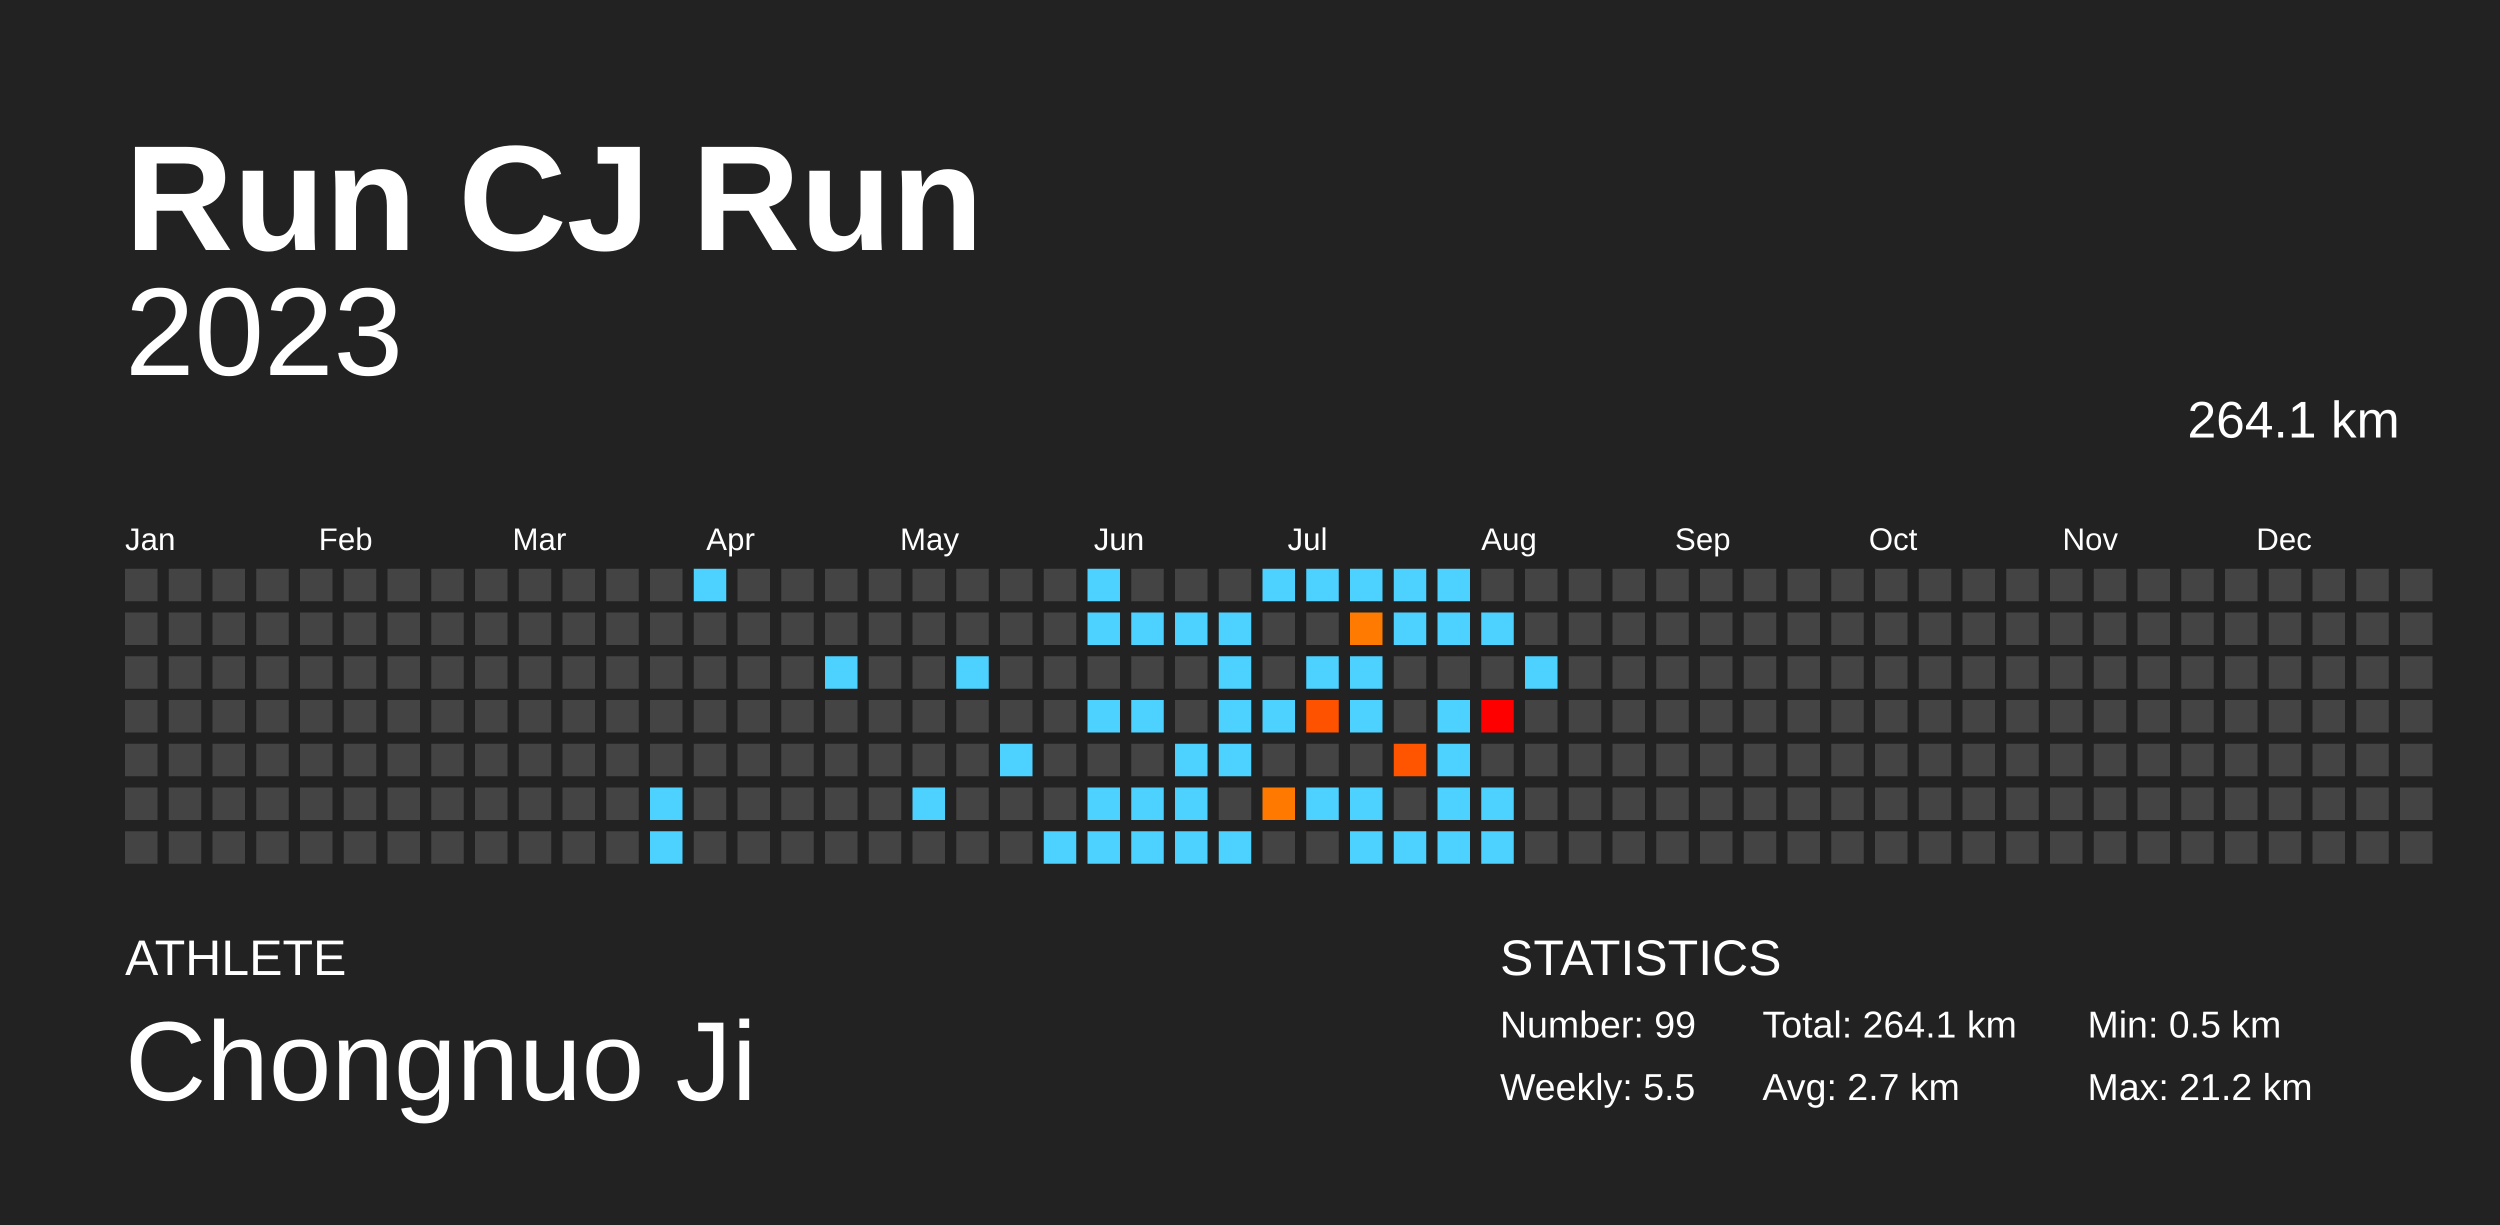
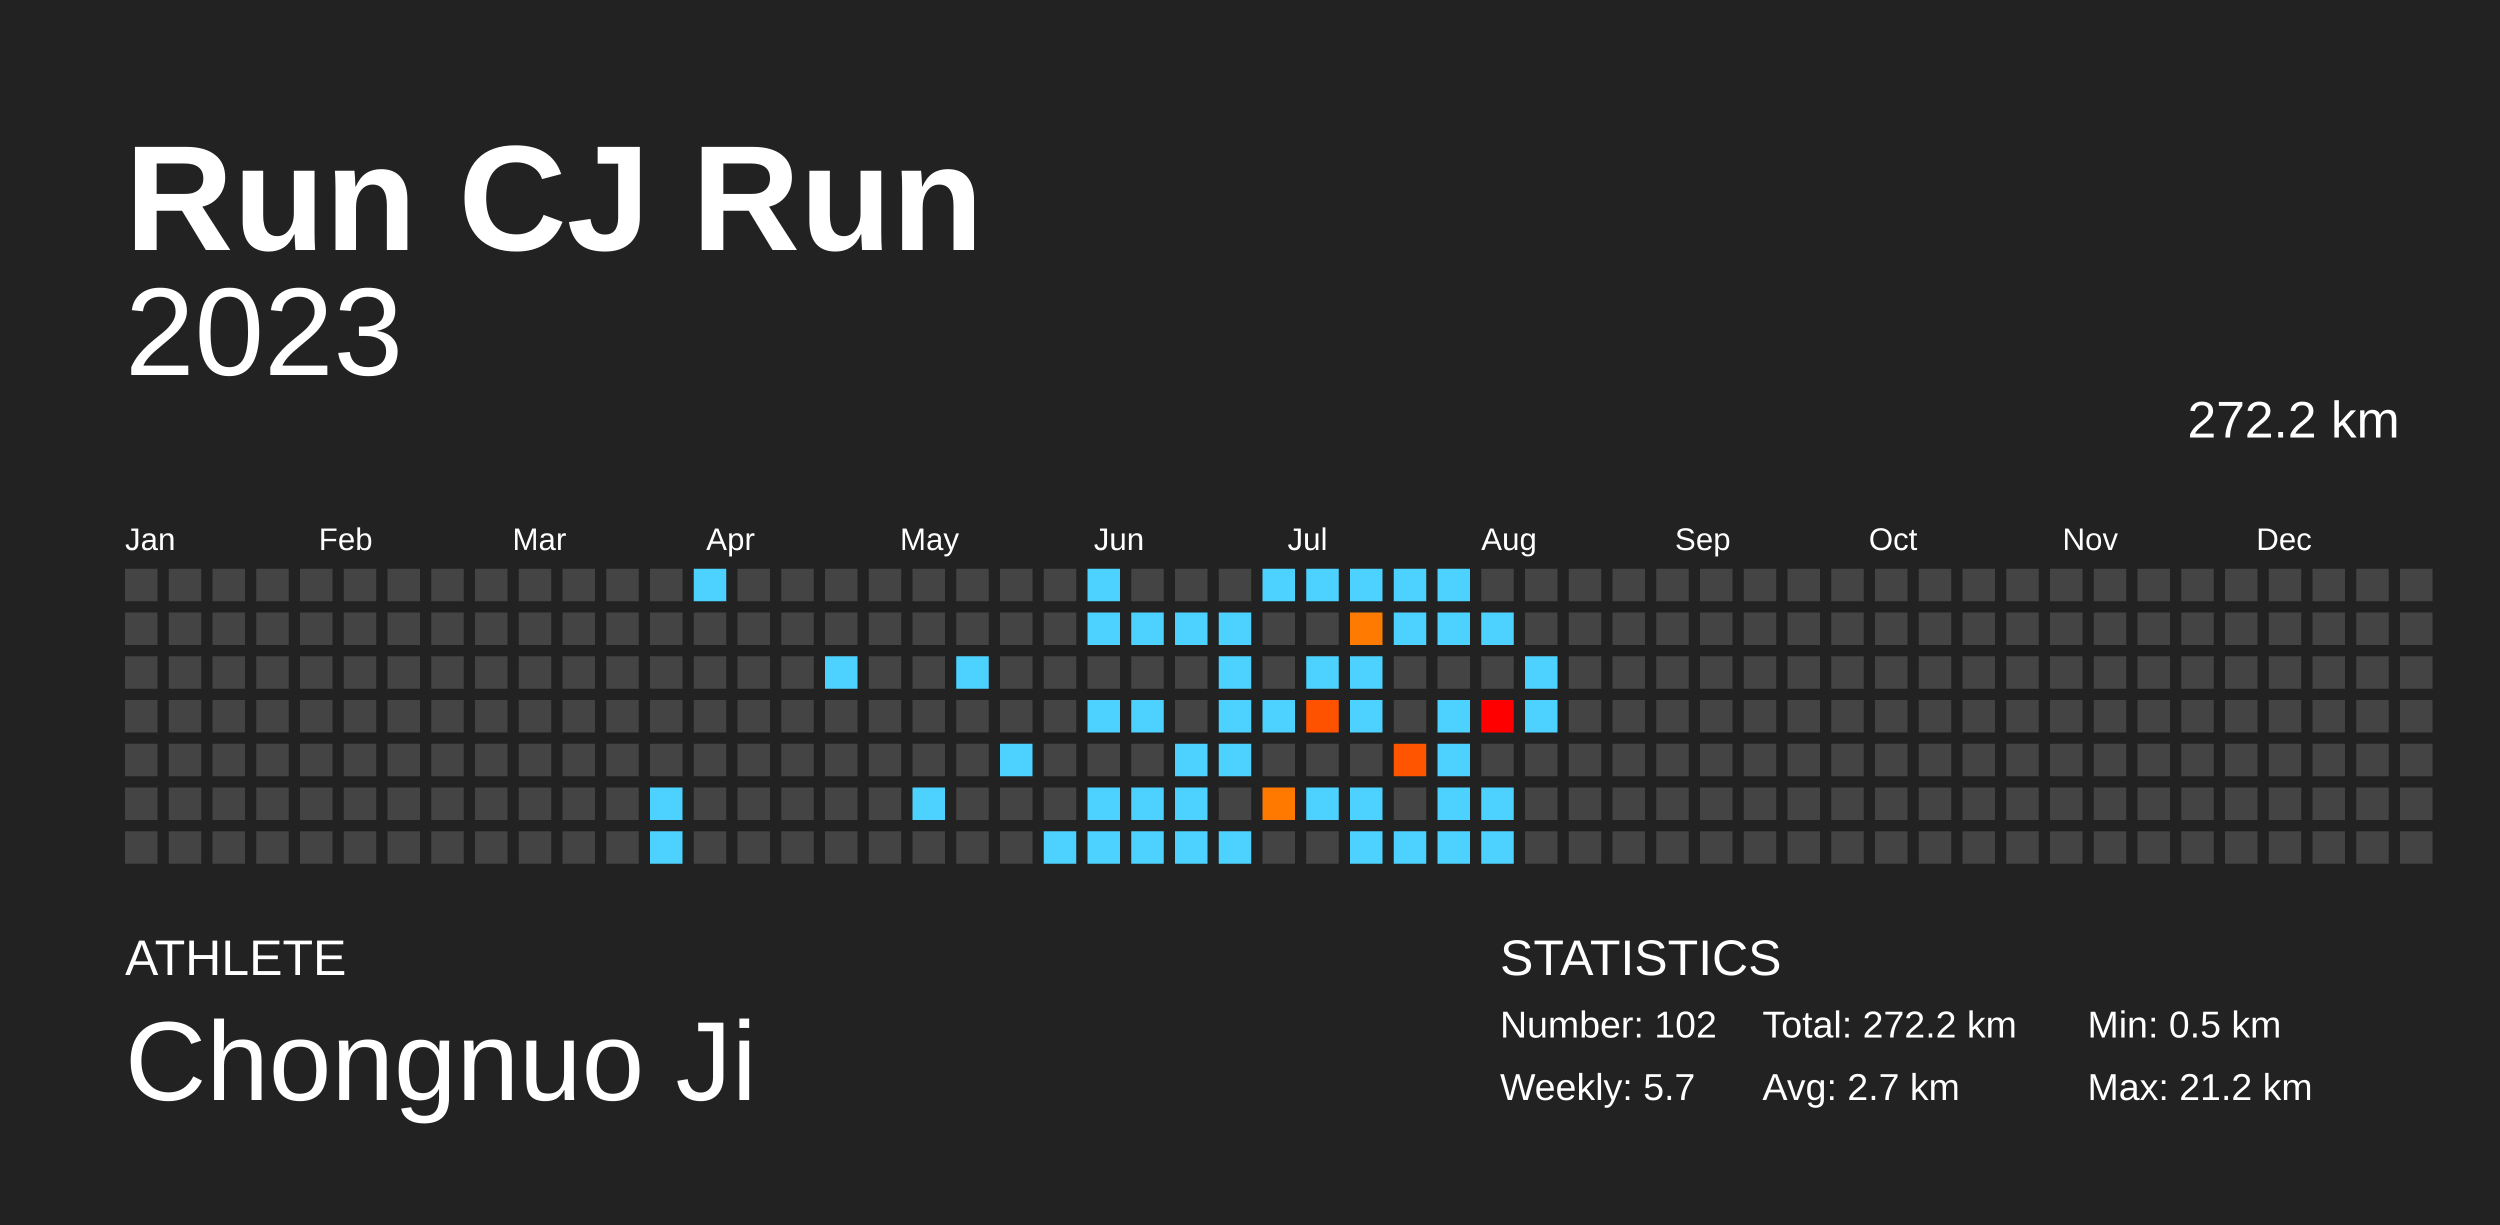
<svg xmlns="http://www.w3.org/2000/svg" baseProfile="full" height="98mm" version="1.1" viewBox="0,0,200,98" width="200mm">
  <defs />
  <rect fill="#222222" height="98" width="200" x="0" y="0" />
  <text fill="#FFFFFF" style="font-size:12px; font-family:Arial; font-weight:bold;" x="10" y="20">Run CJ Run</text>
  <text fill="#FFFFFF" style="font-size:4px; font-family:Arial" x="10" y="78">ATHLETE</text>
  <text fill="#FFFFFF" style="font-size:9px; font-family:Arial" x="10" y="88">Chongnuo Ji</text>
  <text fill="#FFFFFF" style="font-size:4px; font-family:Arial" x="120" y="78">STATISTICS</text>
-   <text fill="#FFFFFF" style="font-size:3px; font-family:Arial" x="120" y="83">Number: 99</text>
-   <text fill="#FFFFFF" style="font-size:3px; font-family:Arial" x="120" y="88">Weekly: 5.5</text>
-   <text fill="#FFFFFF" style="font-size:3px; font-family:Arial" x="141" y="83">Total: 264.1 km</text>
+   <text fill="#FFFFFF" style="font-size:3px; font-family:Arial" x="120" y="83">Number: 102</text>
+   <text fill="#FFFFFF" style="font-size:3px; font-family:Arial" x="120" y="88">Weekly: 5.7</text>
+   <text fill="#FFFFFF" style="font-size:3px; font-family:Arial" x="141" y="83">Total: 272.2 km</text>
  <text fill="#FFFFFF" style="font-size:3px; font-family:Arial" x="141" y="88">Avg: 2.7 km</text>
  <text fill="#FFFFFF" style="font-size:3px; font-family:Arial" x="167" y="83">Min: 0.5 km</text>
  <text fill="#FFFFFF" style="font-size:3px; font-family:Arial" x="167" y="88">Max: 21.2 km</text>
  <text alignment-baseline="hanging" fill="#FFFFFF" style="font-size:10.0px; font-family:Arial;" x="10" y="30">2023</text>
-   <text alignment-baseline="hanging" fill="#FFFFFF" style="font-size:4.125px; font-family:Arial;" x="175" y="35">264.1 km</text>
+   <text alignment-baseline="hanging" fill="#FFFFFF" style="font-size:4.125px; font-family:Arial;" x="175" y="35">272.2 km</text>
  <text fill="#FFFFFF" style="font-size:2.5px; font-family:Arial" x="10.0" y="44">Jan</text>
  <text fill="#FFFFFF" style="font-size:2.5px; font-family:Arial" x="25.5" y="44">Feb</text>
  <text fill="#FFFFFF" style="font-size:2.5px; font-family:Arial" x="41.0" y="44">Mar</text>
  <text fill="#FFFFFF" style="font-size:2.5px; font-family:Arial" x="56.5" y="44">Apr</text>
  <text fill="#FFFFFF" style="font-size:2.5px; font-family:Arial" x="72.0" y="44">May</text>
  <text fill="#FFFFFF" style="font-size:2.5px; font-family:Arial" x="87.5" y="44">Jun</text>
  <text fill="#FFFFFF" style="font-size:2.5px; font-family:Arial" x="103.0" y="44">Jul</text>
  <text fill="#FFFFFF" style="font-size:2.5px; font-family:Arial" x="118.5" y="44">Aug</text>
  <text fill="#FFFFFF" style="font-size:2.5px; font-family:Arial" x="134.0" y="44">Sep</text>
  <text fill="#FFFFFF" style="font-size:2.5px; font-family:Arial" x="149.5" y="44">Oct</text>
  <text fill="#FFFFFF" style="font-size:2.5px; font-family:Arial" x="165.0" y="44">Nov</text>
  <text fill="#FFFFFF" style="font-size:2.5px; font-family:Arial" x="180.5" y="44">Dec</text>
  <rect fill="#444444" height="2.6" width="2.6" x="10.0" y="45.5" />
  <rect fill="#444444" height="2.6" width="2.6" x="10.0" y="49.0" />
  <rect fill="#444444" height="2.6" width="2.6" x="10.0" y="52.5" />
  <rect fill="#444444" height="2.6" width="2.6" x="10.0" y="56.0" />
  <rect fill="#444444" height="2.6" width="2.6" x="10.0" y="59.5" />
  <rect fill="#444444" height="2.6" width="2.6" x="10.0" y="63.0" />
  <rect fill="#444444" height="2.6" width="2.6" x="10.0" y="66.5" />
  <rect fill="#444444" height="2.6" width="2.6" x="13.5" y="45.5" />
  <rect fill="#444444" height="2.6" width="2.6" x="13.5" y="49.0" />
  <rect fill="#444444" height="2.6" width="2.6" x="13.5" y="52.5" />
  <rect fill="#444444" height="2.6" width="2.6" x="13.5" y="56.0" />
  <rect fill="#444444" height="2.6" width="2.6" x="13.5" y="59.5" />
  <rect fill="#444444" height="2.6" width="2.6" x="13.5" y="63.0" />
  <rect fill="#444444" height="2.6" width="2.6" x="13.5" y="66.5" />
  <rect fill="#444444" height="2.6" width="2.6" x="17.0" y="45.5" />
  <rect fill="#444444" height="2.6" width="2.6" x="17.0" y="49.0" />
  <rect fill="#444444" height="2.6" width="2.6" x="17.0" y="52.5" />
  <rect fill="#444444" height="2.6" width="2.6" x="17.0" y="56.0" />
  <rect fill="#444444" height="2.6" width="2.6" x="17.0" y="59.5" />
  <rect fill="#444444" height="2.6" width="2.6" x="17.0" y="63.0" />
  <rect fill="#444444" height="2.6" width="2.6" x="17.0" y="66.5" />
  <rect fill="#444444" height="2.6" width="2.6" x="20.5" y="45.5" />
  <rect fill="#444444" height="2.6" width="2.6" x="20.5" y="49.0" />
  <rect fill="#444444" height="2.6" width="2.6" x="20.5" y="52.5" />
  <rect fill="#444444" height="2.6" width="2.6" x="20.5" y="56.0" />
  <rect fill="#444444" height="2.6" width="2.6" x="20.5" y="59.5" />
  <rect fill="#444444" height="2.6" width="2.6" x="20.5" y="63.0" />
  <rect fill="#444444" height="2.6" width="2.6" x="20.5" y="66.5" />
  <rect fill="#444444" height="2.6" width="2.6" x="24.0" y="45.5" />
  <rect fill="#444444" height="2.6" width="2.6" x="24.0" y="49.0" />
  <rect fill="#444444" height="2.6" width="2.6" x="24.0" y="52.5" />
  <rect fill="#444444" height="2.6" width="2.6" x="24.0" y="56.0" />
  <rect fill="#444444" height="2.6" width="2.6" x="24.0" y="59.5" />
  <rect fill="#444444" height="2.6" width="2.6" x="24.0" y="63.0" />
  <rect fill="#444444" height="2.6" width="2.6" x="24.0" y="66.5" />
  <rect fill="#444444" height="2.6" width="2.6" x="27.5" y="45.5" />
  <rect fill="#444444" height="2.6" width="2.6" x="27.5" y="49.0" />
  <rect fill="#444444" height="2.6" width="2.6" x="27.5" y="52.5" />
  <rect fill="#444444" height="2.6" width="2.6" x="27.5" y="56.0" />
  <rect fill="#444444" height="2.6" width="2.6" x="27.5" y="59.5" />
  <rect fill="#444444" height="2.6" width="2.6" x="27.5" y="63.0" />
  <rect fill="#444444" height="2.6" width="2.6" x="27.5" y="66.5" />
  <rect fill="#444444" height="2.6" width="2.6" x="31.0" y="45.5" />
  <rect fill="#444444" height="2.6" width="2.6" x="31.0" y="49.0" />
  <rect fill="#444444" height="2.6" width="2.6" x="31.0" y="52.5" />
  <rect fill="#444444" height="2.6" width="2.6" x="31.0" y="56.0" />
  <rect fill="#444444" height="2.6" width="2.6" x="31.0" y="59.5" />
  <rect fill="#444444" height="2.6" width="2.6" x="31.0" y="63.0" />
  <rect fill="#444444" height="2.6" width="2.6" x="31.0" y="66.5" />
  <rect fill="#444444" height="2.6" width="2.6" x="34.5" y="45.5" />
  <rect fill="#444444" height="2.6" width="2.6" x="34.5" y="49.0" />
  <rect fill="#444444" height="2.6" width="2.6" x="34.5" y="52.5" />
  <rect fill="#444444" height="2.6" width="2.6" x="34.5" y="56.0" />
  <rect fill="#444444" height="2.6" width="2.6" x="34.5" y="59.5" />
  <rect fill="#444444" height="2.6" width="2.6" x="34.5" y="63.0" />
  <rect fill="#444444" height="2.6" width="2.6" x="34.5" y="66.5" />
  <rect fill="#444444" height="2.6" width="2.6" x="38.0" y="45.5" />
  <rect fill="#444444" height="2.6" width="2.6" x="38.0" y="49.0" />
  <rect fill="#444444" height="2.6" width="2.6" x="38.0" y="52.5" />
  <rect fill="#444444" height="2.6" width="2.6" x="38.0" y="56.0" />
  <rect fill="#444444" height="2.6" width="2.6" x="38.0" y="59.5" />
  <rect fill="#444444" height="2.6" width="2.6" x="38.0" y="63.0" />
  <rect fill="#444444" height="2.6" width="2.6" x="38.0" y="66.5" />
  <rect fill="#444444" height="2.6" width="2.6" x="41.5" y="45.5" />
  <rect fill="#444444" height="2.6" width="2.6" x="41.5" y="49.0" />
  <rect fill="#444444" height="2.6" width="2.6" x="41.5" y="52.5" />
  <rect fill="#444444" height="2.6" width="2.6" x="41.5" y="56.0" />
  <rect fill="#444444" height="2.6" width="2.6" x="41.5" y="59.5" />
  <rect fill="#444444" height="2.6" width="2.6" x="41.5" y="63.0" />
  <rect fill="#444444" height="2.6" width="2.6" x="41.5" y="66.5" />
  <rect fill="#444444" height="2.6" width="2.6" x="45.0" y="45.5" />
  <rect fill="#444444" height="2.6" width="2.6" x="45.0" y="49.0" />
  <rect fill="#444444" height="2.6" width="2.6" x="45.0" y="52.5" />
  <rect fill="#444444" height="2.6" width="2.6" x="45.0" y="56.0" />
  <rect fill="#444444" height="2.6" width="2.6" x="45.0" y="59.5" />
  <rect fill="#444444" height="2.6" width="2.6" x="45.0" y="63.0" />
  <rect fill="#444444" height="2.6" width="2.6" x="45.0" y="66.5" />
  <rect fill="#444444" height="2.6" width="2.6" x="48.5" y="45.5" />
  <rect fill="#444444" height="2.6" width="2.6" x="48.5" y="49.0" />
  <rect fill="#444444" height="2.6" width="2.6" x="48.5" y="52.5" />
  <rect fill="#444444" height="2.6" width="2.6" x="48.5" y="56.0" />
  <rect fill="#444444" height="2.6" width="2.6" x="48.5" y="59.5" />
  <rect fill="#444444" height="2.6" width="2.6" x="48.5" y="63.0" />
  <rect fill="#444444" height="2.6" width="2.6" x="48.5" y="66.5" />
  <rect fill="#444444" height="2.6" width="2.6" x="52.0" y="45.5" />
  <rect fill="#444444" height="2.6" width="2.6" x="52.0" y="49.0" />
  <rect fill="#444444" height="2.6" width="2.6" x="52.0" y="52.5" />
  <rect fill="#444444" height="2.6" width="2.6" x="52.0" y="56.0" />
  <rect fill="#444444" height="2.6" width="2.6" x="52.0" y="59.5" />
  <rect fill="#4dd2ff" height="2.6" width="2.6" x="52.0" y="63.0" />
  <rect fill="#4dd2ff" height="2.6" width="2.6" x="52.0" y="66.5" />
  <rect fill="#4dd2ff" height="2.6" width="2.6" x="55.5" y="45.5" />
  <rect fill="#444444" height="2.6" width="2.6" x="55.5" y="49.0" />
  <rect fill="#444444" height="2.6" width="2.6" x="55.5" y="52.5" />
  <rect fill="#444444" height="2.6" width="2.6" x="55.5" y="56.0" />
  <rect fill="#444444" height="2.6" width="2.6" x="55.5" y="59.5" />
  <rect fill="#444444" height="2.6" width="2.6" x="55.5" y="63.0" />
  <rect fill="#444444" height="2.6" width="2.6" x="55.5" y="66.5" />
  <rect fill="#444444" height="2.6" width="2.6" x="59.0" y="45.5" />
  <rect fill="#444444" height="2.6" width="2.6" x="59.0" y="49.0" />
  <rect fill="#444444" height="2.6" width="2.6" x="59.0" y="52.5" />
  <rect fill="#444444" height="2.6" width="2.6" x="59.0" y="56.0" />
  <rect fill="#444444" height="2.6" width="2.6" x="59.0" y="59.5" />
  <rect fill="#444444" height="2.6" width="2.6" x="59.0" y="63.0" />
  <rect fill="#444444" height="2.6" width="2.6" x="59.0" y="66.5" />
  <rect fill="#444444" height="2.6" width="2.6" x="62.5" y="45.5" />
  <rect fill="#444444" height="2.6" width="2.6" x="62.5" y="49.0" />
  <rect fill="#444444" height="2.6" width="2.6" x="62.5" y="52.5" />
  <rect fill="#444444" height="2.6" width="2.6" x="62.5" y="56.0" />
  <rect fill="#444444" height="2.6" width="2.6" x="62.5" y="59.5" />
  <rect fill="#444444" height="2.6" width="2.6" x="62.5" y="63.0" />
  <rect fill="#444444" height="2.6" width="2.6" x="62.5" y="66.5" />
  <rect fill="#444444" height="2.6" width="2.6" x="66.0" y="45.5" />
  <rect fill="#444444" height="2.6" width="2.6" x="66.0" y="49.0" />
  <rect fill="#4dd2ff" height="2.6" width="2.6" x="66.0" y="52.5" />
  <rect fill="#444444" height="2.6" width="2.6" x="66.0" y="56.0" />
  <rect fill="#444444" height="2.6" width="2.6" x="66.0" y="59.5" />
  <rect fill="#444444" height="2.6" width="2.6" x="66.0" y="63.0" />
  <rect fill="#444444" height="2.6" width="2.6" x="66.0" y="66.5" />
  <rect fill="#444444" height="2.6" width="2.6" x="69.5" y="45.5" />
  <rect fill="#444444" height="2.6" width="2.6" x="69.5" y="49.0" />
  <rect fill="#444444" height="2.6" width="2.6" x="69.5" y="52.5" />
  <rect fill="#444444" height="2.6" width="2.6" x="69.5" y="56.0" />
  <rect fill="#444444" height="2.6" width="2.6" x="69.5" y="59.5" />
  <rect fill="#444444" height="2.6" width="2.6" x="69.5" y="63.0" />
  <rect fill="#444444" height="2.6" width="2.6" x="69.5" y="66.5" />
  <rect fill="#444444" height="2.6" width="2.6" x="73.0" y="45.5" />
  <rect fill="#444444" height="2.6" width="2.6" x="73.0" y="49.0" />
  <rect fill="#444444" height="2.6" width="2.6" x="73.0" y="52.5" />
  <rect fill="#444444" height="2.6" width="2.6" x="73.0" y="56.0" />
  <rect fill="#444444" height="2.6" width="2.6" x="73.0" y="59.5" />
  <rect fill="#4dd2ff" height="2.6" width="2.6" x="73.0" y="63.0" />
  <rect fill="#444444" height="2.6" width="2.6" x="73.0" y="66.5" />
  <rect fill="#444444" height="2.6" width="2.6" x="76.5" y="45.5" />
  <rect fill="#444444" height="2.6" width="2.6" x="76.5" y="49.0" />
  <rect fill="#4dd2ff" height="2.6" width="2.6" x="76.5" y="52.5" />
  <rect fill="#444444" height="2.6" width="2.6" x="76.5" y="56.0" />
  <rect fill="#444444" height="2.6" width="2.6" x="76.5" y="59.5" />
  <rect fill="#444444" height="2.6" width="2.6" x="76.5" y="63.0" />
  <rect fill="#444444" height="2.6" width="2.6" x="76.5" y="66.5" />
  <rect fill="#444444" height="2.6" width="2.6" x="80.0" y="45.5" />
  <rect fill="#444444" height="2.6" width="2.6" x="80.0" y="49.0" />
  <rect fill="#444444" height="2.6" width="2.6" x="80.0" y="52.5" />
  <rect fill="#444444" height="2.6" width="2.6" x="80.0" y="56.0" />
  <rect fill="#4dd2ff" height="2.6" width="2.6" x="80.0" y="59.5" />
  <rect fill="#444444" height="2.6" width="2.6" x="80.0" y="63.0" />
  <rect fill="#444444" height="2.6" width="2.6" x="80.0" y="66.5" />
  <rect fill="#444444" height="2.6" width="2.6" x="83.5" y="45.5" />
  <rect fill="#444444" height="2.6" width="2.6" x="83.5" y="49.0" />
  <rect fill="#444444" height="2.6" width="2.6" x="83.5" y="52.5" />
  <rect fill="#444444" height="2.6" width="2.6" x="83.5" y="56.0" />
  <rect fill="#444444" height="2.6" width="2.6" x="83.5" y="59.5" />
  <rect fill="#444444" height="2.6" width="2.6" x="83.5" y="63.0" />
  <rect fill="#4dd2ff" height="2.6" width="2.6" x="83.5" y="66.5" />
  <rect fill="#4dd2ff" height="2.6" width="2.6" x="87.0" y="45.5" />
  <rect fill="#4dd2ff" height="2.6" width="2.6" x="87.0" y="49.0" />
  <rect fill="#444444" height="2.6" width="2.6" x="87.0" y="52.5" />
  <rect fill="#4dd2ff" height="2.6" width="2.6" x="87.0" y="56.0" />
  <rect fill="#444444" height="2.6" width="2.6" x="87.0" y="59.5" />
  <rect fill="#4dd2ff" height="2.6" width="2.6" x="87.0" y="63.0" />
  <rect fill="#4dd2ff" height="2.6" width="2.6" x="87.0" y="66.5" />
  <rect fill="#444444" height="2.6" width="2.6" x="90.5" y="45.5" />
  <rect fill="#4dd2ff" height="2.6" width="2.6" x="90.5" y="49.0" />
  <rect fill="#444444" height="2.6" width="2.6" x="90.5" y="52.5" />
  <rect fill="#4dd2ff" height="2.6" width="2.6" x="90.5" y="56.0" />
  <rect fill="#444444" height="2.6" width="2.6" x="90.5" y="59.5" />
  <rect fill="#4dd2ff" height="2.6" width="2.6" x="90.5" y="63.0" />
  <rect fill="#4dd2ff" height="2.6" width="2.6" x="90.5" y="66.5" />
  <rect fill="#444444" height="2.6" width="2.6" x="94.0" y="45.5" />
  <rect fill="#4dd2ff" height="2.6" width="2.6" x="94.0" y="49.0" />
  <rect fill="#444444" height="2.6" width="2.6" x="94.0" y="52.5" />
  <rect fill="#444444" height="2.6" width="2.6" x="94.0" y="56.0" />
  <rect fill="#4dd2ff" height="2.6" width="2.6" x="94.0" y="59.5" />
  <rect fill="#4dd2ff" height="2.6" width="2.6" x="94.0" y="63.0" />
  <rect fill="#4dd2ff" height="2.6" width="2.6" x="94.0" y="66.5" />
  <rect fill="#444444" height="2.6" width="2.6" x="97.5" y="45.5" />
  <rect fill="#4dd2ff" height="2.6" width="2.6" x="97.5" y="49.0" />
  <rect fill="#4dd2ff" height="2.6" width="2.6" x="97.5" y="52.5" />
  <rect fill="#4dd2ff" height="2.6" width="2.6" x="97.5" y="56.0" />
  <rect fill="#4dd2ff" height="2.6" width="2.6" x="97.5" y="59.5" />
  <rect fill="#444444" height="2.6" width="2.6" x="97.5" y="63.0" />
  <rect fill="#4dd2ff" height="2.6" width="2.6" x="97.5" y="66.5" />
  <rect fill="#4dd2ff" height="2.6" width="2.6" x="101.0" y="45.5" />
  <rect fill="#444444" height="2.6" width="2.6" x="101.0" y="49.0" />
  <rect fill="#444444" height="2.6" width="2.6" x="101.0" y="52.5" />
  <rect fill="#4dd2ff" height="2.6" width="2.6" x="101.0" y="56.0" />
  <rect fill="#444444" height="2.6" width="2.6" x="101.0" y="59.5" />
  <rect fill="#ff7900" height="2.6" width="2.6" x="101.0" y="63.0" />
  <rect fill="#444444" height="2.6" width="2.6" x="101.0" y="66.5" />
  <rect fill="#4dd2ff" height="2.6" width="2.6" x="104.5" y="45.5" />
  <rect fill="#444444" height="2.6" width="2.6" x="104.5" y="49.0" />
  <rect fill="#4dd2ff" height="2.6" width="2.6" x="104.5" y="52.5" />
  <rect fill="#ff5200" height="2.6" width="2.6" x="104.5" y="56.0" />
  <rect fill="#444444" height="2.6" width="2.6" x="104.5" y="59.5" />
  <rect fill="#4dd2ff" height="2.6" width="2.6" x="104.5" y="63.0" />
  <rect fill="#444444" height="2.6" width="2.6" x="104.5" y="66.5" />
  <rect fill="#4dd2ff" height="2.6" width="2.6" x="108.0" y="45.5" />
  <rect fill="#ff7a00" height="2.6" width="2.6" x="108.0" y="49.0" />
  <rect fill="#4dd2ff" height="2.6" width="2.6" x="108.0" y="52.5" />
  <rect fill="#4dd2ff" height="2.6" width="2.6" x="108.0" y="56.0" />
  <rect fill="#444444" height="2.6" width="2.6" x="108.0" y="59.5" />
  <rect fill="#4dd2ff" height="2.6" width="2.6" x="108.0" y="63.0" />
  <rect fill="#4dd2ff" height="2.6" width="2.6" x="108.0" y="66.5" />
  <rect fill="#4dd2ff" height="2.6" width="2.6" x="111.5" y="45.5" />
  <rect fill="#4dd2ff" height="2.6" width="2.6" x="111.5" y="49.0" />
  <rect fill="#444444" height="2.6" width="2.6" x="111.5" y="52.5" />
  <rect fill="#444444" height="2.6" width="2.6" x="111.5" y="56.0" />
  <rect fill="#ff5500" height="2.6" width="2.6" x="111.5" y="59.5" />
  <rect fill="#444444" height="2.6" width="2.6" x="111.5" y="63.0" />
  <rect fill="#4dd2ff" height="2.6" width="2.6" x="111.5" y="66.5" />
  <rect fill="#4dd2ff" height="2.6" width="2.6" x="115.0" y="45.5" />
  <rect fill="#4dd2ff" height="2.6" width="2.6" x="115.0" y="49.0" />
  <rect fill="#444444" height="2.6" width="2.6" x="115.0" y="52.5" />
  <rect fill="#4dd2ff" height="2.6" width="2.6" x="115.0" y="56.0" />
  <rect fill="#4dd2ff" height="2.6" width="2.6" x="115.0" y="59.5" />
  <rect fill="#4dd2ff" height="2.6" width="2.6" x="115.0" y="63.0" />
  <rect fill="#4dd2ff" height="2.6" width="2.6" x="115.0" y="66.5" />
  <rect fill="#444444" height="2.6" width="2.6" x="118.5" y="45.5" />
  <rect fill="#4dd2ff" height="2.6" width="2.6" x="118.5" y="49.0" />
  <rect fill="#444444" height="2.6" width="2.6" x="118.5" y="52.5" />
  <rect fill="red" height="2.6" width="2.6" x="118.5" y="56.0" />
  <rect fill="#444444" height="2.6" width="2.6" x="118.5" y="59.5" />
  <rect fill="#4dd2ff" height="2.6" width="2.6" x="118.5" y="63.0" />
  <rect fill="#4dd2ff" height="2.6" width="2.6" x="118.5" y="66.5" />
  <rect fill="#444444" height="2.6" width="2.6" x="122.0" y="45.5" />
  <rect fill="#444444" height="2.6" width="2.6" x="122.0" y="49.0" />
  <rect fill="#4dd2ff" height="2.6" width="2.6" x="122.0" y="52.5" />
-   <rect fill="#444444" height="2.6" width="2.6" x="122.0" y="56.0" />
+   <rect fill="#4dd2ff" height="2.6" width="2.6" x="122.0" y="56.0" />
  <rect fill="#444444" height="2.6" width="2.6" x="122.0" y="59.5" />
  <rect fill="#444444" height="2.6" width="2.6" x="122.0" y="63.0" />
  <rect fill="#444444" height="2.6" width="2.6" x="122.0" y="66.5" />
  <rect fill="#444444" height="2.6" width="2.6" x="125.5" y="45.5" />
  <rect fill="#444444" height="2.6" width="2.6" x="125.5" y="49.0" />
  <rect fill="#444444" height="2.6" width="2.6" x="125.5" y="52.5" />
  <rect fill="#444444" height="2.6" width="2.6" x="125.5" y="56.0" />
  <rect fill="#444444" height="2.6" width="2.6" x="125.5" y="59.5" />
  <rect fill="#444444" height="2.6" width="2.6" x="125.5" y="63.0" />
  <rect fill="#444444" height="2.6" width="2.6" x="125.5" y="66.5" />
  <rect fill="#444444" height="2.6" width="2.6" x="129.0" y="45.5" />
  <rect fill="#444444" height="2.6" width="2.6" x="129.0" y="49.0" />
  <rect fill="#444444" height="2.6" width="2.6" x="129.0" y="52.5" />
  <rect fill="#444444" height="2.6" width="2.6" x="129.0" y="56.0" />
  <rect fill="#444444" height="2.6" width="2.6" x="129.0" y="59.5" />
  <rect fill="#444444" height="2.6" width="2.6" x="129.0" y="63.0" />
  <rect fill="#444444" height="2.6" width="2.6" x="129.0" y="66.5" />
  <rect fill="#444444" height="2.6" width="2.6" x="132.5" y="45.5" />
  <rect fill="#444444" height="2.6" width="2.6" x="132.5" y="49.0" />
  <rect fill="#444444" height="2.6" width="2.6" x="132.5" y="52.5" />
  <rect fill="#444444" height="2.6" width="2.6" x="132.5" y="56.0" />
  <rect fill="#444444" height="2.6" width="2.6" x="132.5" y="59.5" />
  <rect fill="#444444" height="2.6" width="2.6" x="132.5" y="63.0" />
  <rect fill="#444444" height="2.6" width="2.6" x="132.5" y="66.5" />
  <rect fill="#444444" height="2.6" width="2.6" x="136.0" y="45.5" />
  <rect fill="#444444" height="2.6" width="2.6" x="136.0" y="49.0" />
  <rect fill="#444444" height="2.6" width="2.6" x="136.0" y="52.5" />
  <rect fill="#444444" height="2.6" width="2.6" x="136.0" y="56.0" />
  <rect fill="#444444" height="2.6" width="2.6" x="136.0" y="59.5" />
  <rect fill="#444444" height="2.6" width="2.6" x="136.0" y="63.0" />
  <rect fill="#444444" height="2.6" width="2.6" x="136.0" y="66.5" />
  <rect fill="#444444" height="2.6" width="2.6" x="139.5" y="45.5" />
  <rect fill="#444444" height="2.6" width="2.6" x="139.5" y="49.0" />
  <rect fill="#444444" height="2.6" width="2.6" x="139.5" y="52.5" />
  <rect fill="#444444" height="2.6" width="2.6" x="139.5" y="56.0" />
  <rect fill="#444444" height="2.6" width="2.6" x="139.5" y="59.5" />
  <rect fill="#444444" height="2.6" width="2.6" x="139.5" y="63.0" />
  <rect fill="#444444" height="2.6" width="2.6" x="139.5" y="66.5" />
  <rect fill="#444444" height="2.6" width="2.6" x="143.0" y="45.5" />
  <rect fill="#444444" height="2.6" width="2.6" x="143.0" y="49.0" />
  <rect fill="#444444" height="2.6" width="2.6" x="143.0" y="52.5" />
  <rect fill="#444444" height="2.6" width="2.6" x="143.0" y="56.0" />
  <rect fill="#444444" height="2.6" width="2.6" x="143.0" y="59.5" />
  <rect fill="#444444" height="2.6" width="2.6" x="143.0" y="63.0" />
  <rect fill="#444444" height="2.6" width="2.6" x="143.0" y="66.5" />
  <rect fill="#444444" height="2.6" width="2.6" x="146.5" y="45.5" />
  <rect fill="#444444" height="2.6" width="2.6" x="146.5" y="49.0" />
  <rect fill="#444444" height="2.6" width="2.6" x="146.5" y="52.5" />
  <rect fill="#444444" height="2.6" width="2.6" x="146.5" y="56.0" />
  <rect fill="#444444" height="2.6" width="2.6" x="146.5" y="59.5" />
  <rect fill="#444444" height="2.6" width="2.6" x="146.5" y="63.0" />
  <rect fill="#444444" height="2.6" width="2.6" x="146.5" y="66.5" />
  <rect fill="#444444" height="2.6" width="2.6" x="150.0" y="45.5" />
  <rect fill="#444444" height="2.6" width="2.6" x="150.0" y="49.0" />
  <rect fill="#444444" height="2.6" width="2.6" x="150.0" y="52.5" />
  <rect fill="#444444" height="2.6" width="2.6" x="150.0" y="56.0" />
  <rect fill="#444444" height="2.6" width="2.6" x="150.0" y="59.5" />
  <rect fill="#444444" height="2.6" width="2.6" x="150.0" y="63.0" />
  <rect fill="#444444" height="2.6" width="2.6" x="150.0" y="66.5" />
  <rect fill="#444444" height="2.6" width="2.6" x="153.5" y="45.5" />
  <rect fill="#444444" height="2.6" width="2.6" x="153.5" y="49.0" />
  <rect fill="#444444" height="2.6" width="2.6" x="153.5" y="52.5" />
  <rect fill="#444444" height="2.6" width="2.6" x="153.5" y="56.0" />
  <rect fill="#444444" height="2.6" width="2.6" x="153.5" y="59.5" />
  <rect fill="#444444" height="2.6" width="2.6" x="153.5" y="63.0" />
  <rect fill="#444444" height="2.6" width="2.6" x="153.5" y="66.5" />
  <rect fill="#444444" height="2.6" width="2.6" x="157.0" y="45.5" />
  <rect fill="#444444" height="2.6" width="2.6" x="157.0" y="49.0" />
  <rect fill="#444444" height="2.6" width="2.6" x="157.0" y="52.5" />
  <rect fill="#444444" height="2.6" width="2.6" x="157.0" y="56.0" />
  <rect fill="#444444" height="2.6" width="2.6" x="157.0" y="59.5" />
  <rect fill="#444444" height="2.6" width="2.6" x="157.0" y="63.0" />
  <rect fill="#444444" height="2.6" width="2.6" x="157.0" y="66.5" />
  <rect fill="#444444" height="2.6" width="2.6" x="160.5" y="45.5" />
  <rect fill="#444444" height="2.6" width="2.6" x="160.5" y="49.0" />
  <rect fill="#444444" height="2.6" width="2.6" x="160.5" y="52.5" />
  <rect fill="#444444" height="2.6" width="2.6" x="160.5" y="56.0" />
  <rect fill="#444444" height="2.6" width="2.6" x="160.5" y="59.5" />
  <rect fill="#444444" height="2.6" width="2.6" x="160.5" y="63.0" />
  <rect fill="#444444" height="2.6" width="2.6" x="160.5" y="66.5" />
  <rect fill="#444444" height="2.6" width="2.6" x="164.0" y="45.5" />
  <rect fill="#444444" height="2.6" width="2.6" x="164.0" y="49.0" />
  <rect fill="#444444" height="2.6" width="2.6" x="164.0" y="52.5" />
  <rect fill="#444444" height="2.6" width="2.6" x="164.0" y="56.0" />
  <rect fill="#444444" height="2.6" width="2.6" x="164.0" y="59.5" />
  <rect fill="#444444" height="2.6" width="2.6" x="164.0" y="63.0" />
  <rect fill="#444444" height="2.6" width="2.6" x="164.0" y="66.5" />
  <rect fill="#444444" height="2.6" width="2.6" x="167.5" y="45.5" />
  <rect fill="#444444" height="2.6" width="2.6" x="167.5" y="49.0" />
  <rect fill="#444444" height="2.6" width="2.6" x="167.5" y="52.5" />
  <rect fill="#444444" height="2.6" width="2.6" x="167.5" y="56.0" />
  <rect fill="#444444" height="2.6" width="2.6" x="167.5" y="59.5" />
  <rect fill="#444444" height="2.6" width="2.6" x="167.5" y="63.0" />
  <rect fill="#444444" height="2.6" width="2.6" x="167.5" y="66.5" />
  <rect fill="#444444" height="2.6" width="2.6" x="171.0" y="45.5" />
  <rect fill="#444444" height="2.6" width="2.6" x="171.0" y="49.0" />
  <rect fill="#444444" height="2.6" width="2.6" x="171.0" y="52.5" />
  <rect fill="#444444" height="2.6" width="2.6" x="171.0" y="56.0" />
  <rect fill="#444444" height="2.6" width="2.6" x="171.0" y="59.5" />
  <rect fill="#444444" height="2.6" width="2.6" x="171.0" y="63.0" />
  <rect fill="#444444" height="2.6" width="2.6" x="171.0" y="66.5" />
  <rect fill="#444444" height="2.6" width="2.6" x="174.5" y="45.5" />
  <rect fill="#444444" height="2.6" width="2.6" x="174.5" y="49.0" />
  <rect fill="#444444" height="2.6" width="2.6" x="174.5" y="52.5" />
  <rect fill="#444444" height="2.6" width="2.6" x="174.5" y="56.0" />
  <rect fill="#444444" height="2.6" width="2.6" x="174.5" y="59.5" />
  <rect fill="#444444" height="2.6" width="2.6" x="174.5" y="63.0" />
  <rect fill="#444444" height="2.6" width="2.6" x="174.5" y="66.5" />
  <rect fill="#444444" height="2.6" width="2.6" x="178.0" y="45.5" />
  <rect fill="#444444" height="2.6" width="2.6" x="178.0" y="49.0" />
  <rect fill="#444444" height="2.6" width="2.6" x="178.0" y="52.5" />
  <rect fill="#444444" height="2.6" width="2.6" x="178.0" y="56.0" />
  <rect fill="#444444" height="2.6" width="2.6" x="178.0" y="59.5" />
  <rect fill="#444444" height="2.6" width="2.6" x="178.0" y="63.0" />
  <rect fill="#444444" height="2.6" width="2.6" x="178.0" y="66.5" />
  <rect fill="#444444" height="2.6" width="2.6" x="181.5" y="45.5" />
  <rect fill="#444444" height="2.6" width="2.6" x="181.5" y="49.0" />
  <rect fill="#444444" height="2.6" width="2.6" x="181.5" y="52.5" />
  <rect fill="#444444" height="2.6" width="2.6" x="181.5" y="56.0" />
  <rect fill="#444444" height="2.6" width="2.6" x="181.5" y="59.5" />
  <rect fill="#444444" height="2.6" width="2.6" x="181.5" y="63.0" />
  <rect fill="#444444" height="2.6" width="2.6" x="181.5" y="66.5" />
  <rect fill="#444444" height="2.6" width="2.6" x="185.0" y="45.5" />
  <rect fill="#444444" height="2.6" width="2.6" x="185.0" y="49.0" />
  <rect fill="#444444" height="2.6" width="2.6" x="185.0" y="52.5" />
  <rect fill="#444444" height="2.6" width="2.6" x="185.0" y="56.0" />
  <rect fill="#444444" height="2.6" width="2.6" x="185.0" y="59.5" />
  <rect fill="#444444" height="2.6" width="2.6" x="185.0" y="63.0" />
  <rect fill="#444444" height="2.6" width="2.6" x="185.0" y="66.5" />
  <rect fill="#444444" height="2.6" width="2.6" x="188.5" y="45.5" />
  <rect fill="#444444" height="2.6" width="2.6" x="188.5" y="49.0" />
  <rect fill="#444444" height="2.6" width="2.6" x="188.5" y="52.5" />
  <rect fill="#444444" height="2.6" width="2.6" x="188.5" y="56.0" />
  <rect fill="#444444" height="2.6" width="2.6" x="188.5" y="59.5" />
  <rect fill="#444444" height="2.6" width="2.6" x="188.5" y="63.0" />
  <rect fill="#444444" height="2.6" width="2.6" x="188.5" y="66.5" />
  <rect fill="#444444" height="2.6" width="2.6" x="192.0" y="45.5" />
  <rect fill="#444444" height="2.6" width="2.6" x="192.0" y="49.0" />
  <rect fill="#444444" height="2.6" width="2.6" x="192.0" y="52.5" />
  <rect fill="#444444" height="2.6" width="2.6" x="192.0" y="56.0" />
  <rect fill="#444444" height="2.6" width="2.6" x="192.0" y="59.5" />
  <rect fill="#444444" height="2.6" width="2.6" x="192.0" y="63.0" />
  <rect fill="#444444" height="2.6" width="2.6" x="192.0" y="66.5" />
</svg>
